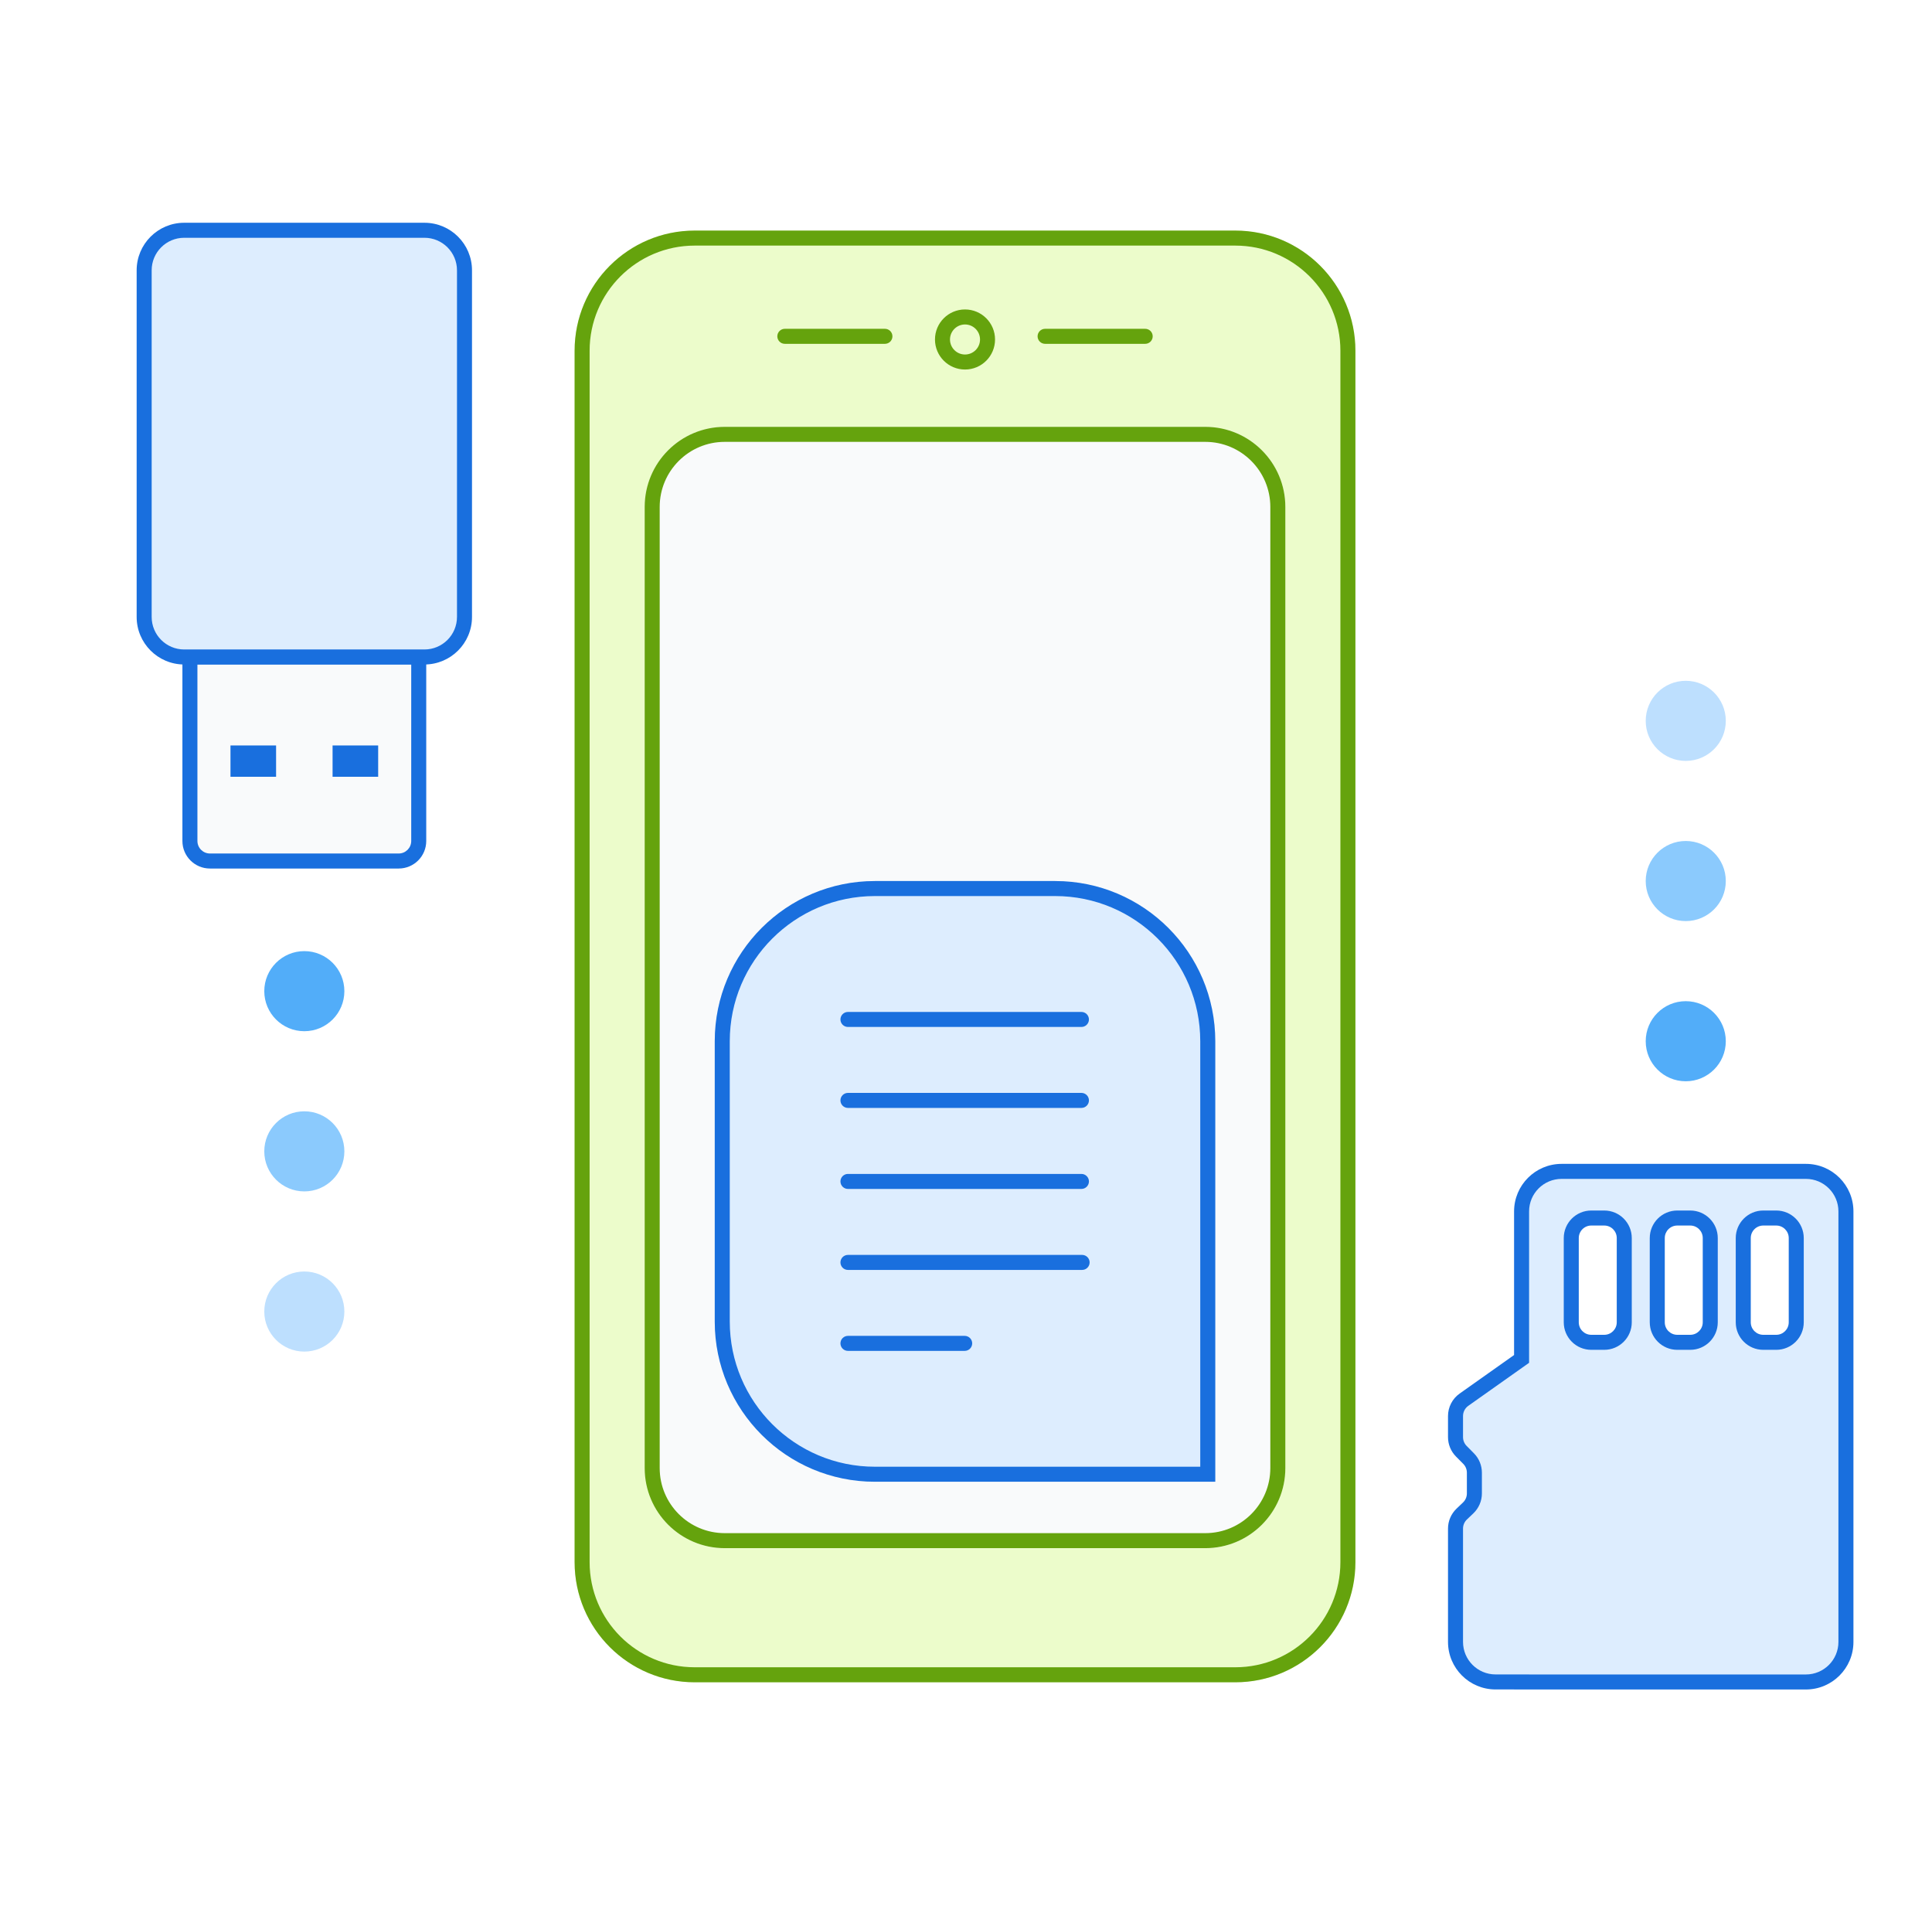
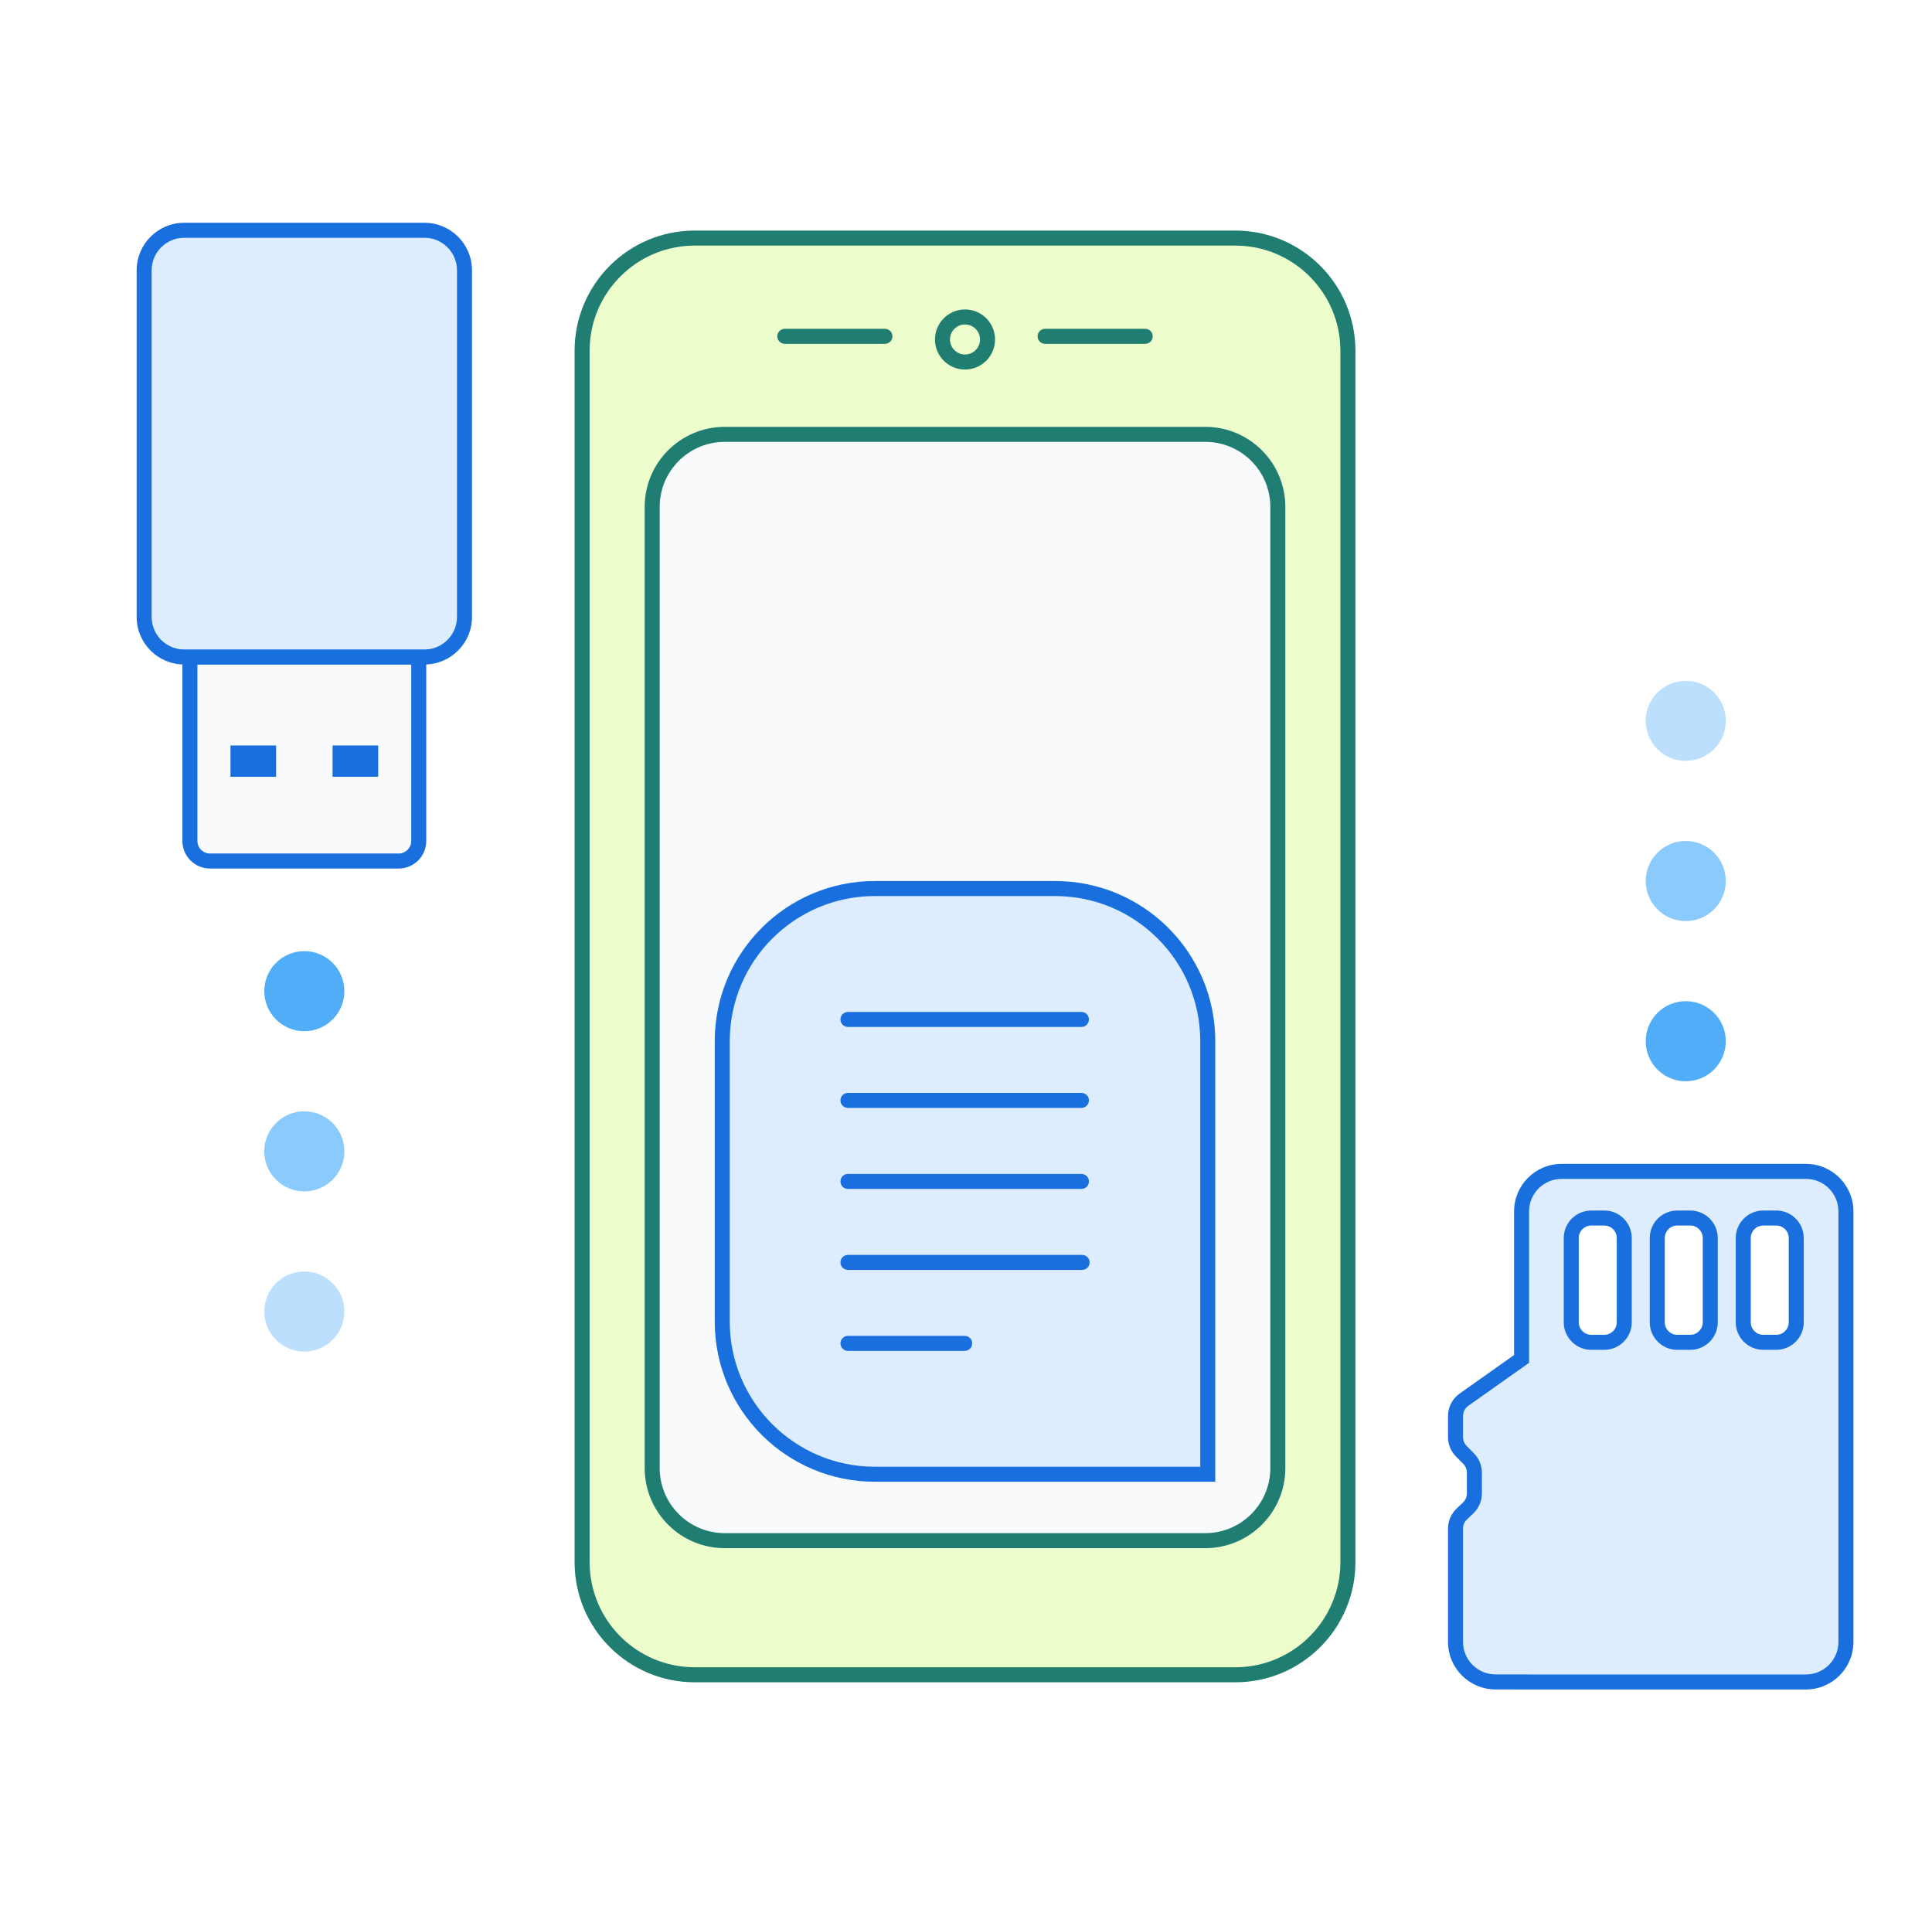
<svg xmlns="http://www.w3.org/2000/svg" width="193" height="192" viewBox="0 0 193 192" fill="none">
  <path d="M41.83 84C41.83 85.105 40.935 86 39.83 86L20.972 86C19.868 86 18.972 85.105 18.972 84L18.972 65.614L41.83 65.614L41.83 84Z" fill="#F9FAFB" />
  <path fill-rule="evenodd" clip-rule="evenodd" d="M42.58 84C42.58 85.519 41.349 86.75 39.83 86.75L20.972 86.75C19.453 86.75 18.222 85.519 18.222 84L18.222 64.864L42.58 64.864L42.58 84ZM39.83 85.25C40.52 85.25 41.08 84.69 41.08 84L41.08 66.364L19.722 66.364L19.722 84C19.722 84.69 20.282 85.25 20.972 85.25L39.83 85.25Z" fill="#196FDE" />
  <path d="M46.401 61.621C46.401 63.83 44.611 65.621 42.401 65.621L18.401 65.621C16.192 65.621 14.401 63.83 14.401 61.621L14.401 27C14.401 24.791 16.192 23 18.401 23L42.401 23C44.611 23 46.401 24.791 46.401 27L46.401 61.621Z" fill="#DDEDFE" />
  <path fill-rule="evenodd" clip-rule="evenodd" d="M47.151 61.621C47.151 64.245 45.025 66.371 42.401 66.371L18.401 66.371C15.778 66.371 13.651 64.244 13.651 61.621L13.651 27C13.651 24.377 15.778 22.25 18.401 22.25L42.401 22.25C45.025 22.25 47.151 24.377 47.151 27L47.151 61.621ZM42.401 64.871C44.196 64.871 45.651 63.416 45.651 61.621L45.651 27C45.651 25.205 44.196 23.75 42.401 23.75L18.401 23.75C16.606 23.75 15.151 25.205 15.151 27L15.151 61.621C15.151 63.416 16.606 64.871 18.401 64.871L42.401 64.871Z" fill="#196FDE" />
  <path d="M37.778 77.586L33.223 77.586L33.223 74.458L37.778 74.458L37.778 77.586Z" fill="#196FDE" />
  <path d="M27.58 77.586L23.024 77.586L23.024 74.458L27.58 74.458L27.58 77.586Z" fill="#196FDE" />
  <path fill-rule="evenodd" clip-rule="evenodd" d="M152.001 121C152.001 118.791 153.792 117 156.001 117H180.402C182.611 117 184.402 118.791 184.402 121V164C184.402 166.209 182.611 168 180.402 168H152.001V167.996H149.401C147.192 167.996 145.401 166.205 145.401 163.996V152.676C145.401 152.129 145.626 151.605 146.022 151.228L146.665 150.615C147.062 150.238 147.286 149.714 147.286 149.167V147.094C147.286 146.567 147.078 146.061 146.707 145.687L145.98 144.952C145.609 144.578 145.401 144.072 145.401 143.545V141.437C145.401 140.788 145.716 140.179 146.246 139.804L152.001 135.732V121ZM156.964 123.659C156.964 122.554 157.86 121.659 158.964 121.659H160.258C161.363 121.659 162.258 122.554 162.258 123.659V132.074C162.258 133.179 161.363 134.074 160.258 134.074H158.964C157.86 134.074 156.964 133.179 156.964 132.074V123.659ZM167.555 121.659C166.45 121.659 165.555 122.554 165.555 123.659V132.074C165.555 133.179 166.45 134.074 167.555 134.074H168.849C169.953 134.074 170.849 133.179 170.849 132.074V123.659C170.849 122.554 169.953 121.659 168.849 121.659H167.555ZM174.145 123.659C174.145 122.554 175.041 121.659 176.145 121.659H177.439C178.544 121.659 179.439 122.554 179.439 123.659V132.074C179.439 133.179 178.544 134.074 177.439 134.074H176.145C175.041 134.074 174.145 133.179 174.145 132.074V123.659Z" fill="#DDEDFE" />
  <path fill-rule="evenodd" clip-rule="evenodd" d="M151.251 121C151.251 118.377 153.378 116.25 156.001 116.25H180.402C183.025 116.25 185.152 118.377 185.152 121V164C185.152 166.623 183.025 168.75 180.402 168.75H151.251V168.746H149.401C146.778 168.746 144.651 166.62 144.651 163.996V152.676C144.651 151.923 144.96 151.204 145.505 150.685L146.148 150.072C146.396 149.836 146.536 149.509 146.536 149.167V147.094C146.536 146.764 146.406 146.448 146.174 146.214L145.447 145.48C144.937 144.965 144.651 144.27 144.651 143.545V141.437C144.651 140.544 145.084 139.707 145.813 139.192L151.251 135.343V121ZM152.751 167.25H180.402C182.196 167.25 183.652 165.795 183.652 164V121C183.652 119.205 182.196 117.75 180.402 117.75H156.001C154.206 117.75 152.751 119.205 152.751 121V136.12L146.679 140.416C146.348 140.651 146.151 141.031 146.151 141.437V143.545C146.151 143.874 146.281 144.19 146.513 144.424L147.24 145.159C147.75 145.674 148.036 146.369 148.036 147.094V149.167C148.036 149.919 147.728 150.639 147.183 151.158L146.539 151.771C146.292 152.007 146.151 152.334 146.151 152.676V163.996C146.151 165.791 147.606 167.246 149.401 167.246H152.751V167.25ZM156.214 123.659C156.214 122.14 157.446 120.909 158.964 120.909H160.258C161.777 120.909 163.008 122.14 163.008 123.659V132.074C163.008 133.593 161.777 134.824 160.258 134.824H158.964C157.446 134.824 156.214 133.593 156.214 132.074V123.659ZM158.964 122.409C158.274 122.409 157.714 122.968 157.714 123.659V132.074C157.714 132.764 158.274 133.324 158.964 133.324H160.258C160.949 133.324 161.508 132.765 161.508 132.074V123.659C161.508 122.968 160.949 122.409 160.258 122.409H158.964ZM167.555 122.409C166.864 122.409 166.305 122.968 166.305 123.659V132.074C166.305 132.764 166.864 133.324 167.555 133.324H168.849C169.539 133.324 170.099 132.764 170.099 132.074V123.659C170.099 122.968 169.539 122.409 168.849 122.409H167.555ZM164.805 123.659C164.805 122.14 166.036 120.909 167.555 120.909H168.849C170.367 120.909 171.599 122.14 171.599 123.659V132.074C171.599 133.593 170.367 134.824 168.849 134.824H167.555C166.036 134.824 164.805 133.593 164.805 132.074V123.659ZM173.395 123.659C173.395 122.14 174.627 120.909 176.145 120.909H177.439C178.958 120.909 180.189 122.14 180.189 123.659V132.074C180.189 133.593 178.958 134.824 177.439 134.824H176.145C174.627 134.824 173.395 133.593 173.395 132.074V123.659ZM176.145 122.409C175.455 122.409 174.895 122.968 174.895 123.659V132.074C174.895 132.764 175.455 133.324 176.145 133.324H177.439C178.13 133.324 178.689 132.765 178.689 132.074V123.659C178.689 122.968 178.13 122.409 177.439 122.409H176.145Z" fill="#196FDE" />
  <path d="M30.401 111C32.611 111 34.401 112.791 34.401 115C34.401 117.209 32.611 119 30.401 119C28.192 119 26.401 117.209 26.401 115C26.401 112.791 28.192 111 30.401 111Z" fill="#8BCAFD" />
  <path d="M30.401 95C32.611 95 34.401 96.791 34.401 99C34.401 101.209 32.611 103 30.401 103C28.192 103 26.401 101.209 26.401 99C26.401 96.791 28.192 95 30.401 95Z" fill="#52ADF9" />
  <path d="M30.401 127C32.611 127 34.401 128.791 34.401 131C34.401 133.209 32.611 135 30.401 135C28.192 135 26.401 133.209 26.401 131C26.401 128.791 28.192 127 30.401 127Z" fill="#BDDFFE" />
  <path d="M168.401 92C166.192 92 164.401 90.209 164.401 88C164.401 85.791 166.192 84 168.401 84C170.611 84 172.401 85.791 172.401 88C172.401 90.209 170.611 92 168.401 92Z" fill="#8BCAFD" />
  <path d="M168.401 108C166.192 108 164.401 106.209 164.401 104C164.401 101.791 166.192 100 168.401 100C170.611 100 172.401 101.791 172.401 104C172.401 106.209 170.611 108 168.401 108Z" fill="#52ADF9" />
  <path d="M168.401 76C166.192 76 164.401 74.209 164.401 72C164.401 69.791 166.192 68 168.401 68C170.611 68 172.401 69.791 172.401 72C172.401 74.209 170.611 76 168.401 76Z" fill="#BDDFFE" />
  <path d="M57.401 35.031C57.401 28.404 62.774 23.031 69.401 23.031H123.401C130.029 23.031 135.401 28.404 135.401 35.031V156.031C135.401 162.659 130.029 168.031 123.401 168.031H69.401C62.774 168.031 57.401 162.659 57.401 156.031V35.031Z" fill="#ECFCCB" />
-   <path fill-rule="evenodd" clip-rule="evenodd" d="M123.401 24.531H69.401C63.602 24.531 58.901 29.232 58.901 35.031V156.031C58.901 161.83 63.602 166.531 69.401 166.531H123.401C129.2 166.531 133.901 161.83 133.901 156.031V35.031C133.901 29.232 129.2 24.531 123.401 24.531ZM69.401 23.031C62.774 23.031 57.401 28.404 57.401 35.031V156.031C57.401 162.659 62.774 168.031 69.401 168.031H123.401C130.029 168.031 135.401 162.659 135.401 156.031V35.031C135.401 28.404 130.029 23.031 123.401 23.031H69.401Z" fill="#65A30D" />
-   <path fill-rule="evenodd" clip-rule="evenodd" d="M96.401 35.409C95.573 35.409 94.901 34.738 94.901 33.909C94.901 33.081 95.573 32.409 96.401 32.409C97.23 32.409 97.901 33.081 97.901 33.909C97.901 34.738 97.23 35.409 96.401 35.409ZM96.401 36.909C94.745 36.909 93.401 35.566 93.401 33.909C93.401 32.252 94.745 30.909 96.401 30.909C98.058 30.909 99.401 32.252 99.401 33.909C99.401 35.566 98.058 36.909 96.401 36.909Z" fill="#65A30D" />
-   <path fill-rule="evenodd" clip-rule="evenodd" d="M77.651 33.592C77.651 33.178 77.987 32.842 78.401 32.842H88.401C88.816 32.842 89.151 33.178 89.151 33.592C89.151 34.007 88.816 34.342 88.401 34.342H78.401C77.987 34.342 77.651 34.007 77.651 33.592Z" fill="#65A30D" />
-   <path fill-rule="evenodd" clip-rule="evenodd" d="M103.651 33.592C103.651 33.178 103.987 32.842 104.401 32.842L114.401 32.842C114.816 32.842 115.151 33.178 115.151 33.592C115.151 34.007 114.816 34.342 114.401 34.342L104.401 34.342C103.987 34.342 103.651 34.007 103.651 33.592Z" fill="#65A30D" />
+   <path fill-rule="evenodd" clip-rule="evenodd" d="M123.401 24.531H69.401C63.602 24.531 58.901 29.232 58.901 35.031V156.031C58.901 161.83 63.602 166.531 69.401 166.531H123.401C129.2 166.531 133.901 161.83 133.901 156.031V35.031C133.901 29.232 129.2 24.531 123.401 24.531ZM69.401 23.031C62.774 23.031 57.401 28.404 57.401 35.031V156.031C57.401 162.659 62.774 168.031 69.401 168.031H123.401C130.029 168.031 135.401 162.659 135.401 156.031V35.031C135.401 28.404 130.029 23.031 123.401 23.031H69.401Z" fill="#1F7D72" />
+   <path fill-rule="evenodd" clip-rule="evenodd" d="M96.401 35.409C95.573 35.409 94.901 34.738 94.901 33.909C94.901 33.081 95.573 32.409 96.401 32.409C97.23 32.409 97.901 33.081 97.901 33.909C97.901 34.738 97.23 35.409 96.401 35.409ZM96.401 36.909C94.745 36.909 93.401 35.566 93.401 33.909C93.401 32.252 94.745 30.909 96.401 30.909C98.058 30.909 99.401 32.252 99.401 33.909C99.401 35.566 98.058 36.909 96.401 36.909Z" fill="#1F7D72" />
+   <path fill-rule="evenodd" clip-rule="evenodd" d="M77.651 33.592C77.651 33.178 77.987 32.842 78.401 32.842H88.401C88.816 32.842 89.151 33.178 89.151 33.592C89.151 34.007 88.816 34.342 88.401 34.342H78.401C77.987 34.342 77.651 34.007 77.651 33.592Z" fill="#1F7D72" />
+   <path fill-rule="evenodd" clip-rule="evenodd" d="M103.651 33.592C103.651 33.178 103.987 32.842 104.401 32.842L114.401 32.842C114.816 32.842 115.151 33.178 115.151 33.592C115.151 34.007 114.816 34.342 114.401 34.342L104.401 34.342C103.987 34.342 103.651 34.007 103.651 33.592Z" fill="#1F7D72" />
  <path d="M128.401 50.634C128.401 46.215 124.82 42.634 120.401 42.634H72.401C67.983 42.634 64.401 46.215 64.401 50.634V146.634C64.401 151.052 67.983 154.634 72.401 154.634H120.401C124.82 154.634 128.401 151.052 128.401 146.634V50.634Z" fill="#F9FAFB" />
-   <path fill-rule="evenodd" clip-rule="evenodd" d="M72.401 44.134H120.401C123.991 44.134 126.901 47.044 126.901 50.634V146.634C126.901 150.224 123.991 153.134 120.401 153.134H72.401C68.811 153.134 65.901 150.224 65.901 146.634V50.634C65.901 47.044 68.811 44.134 72.401 44.134ZM120.401 42.634C124.82 42.634 128.401 46.215 128.401 50.634V146.634C128.401 151.052 124.82 154.634 120.401 154.634H72.401C67.983 154.634 64.401 151.052 64.401 146.634V50.634C64.401 46.215 67.983 42.634 72.401 42.634H120.401Z" fill="#65A30D" />
+   <path fill-rule="evenodd" clip-rule="evenodd" d="M72.401 44.134H120.401C123.991 44.134 126.901 47.044 126.901 50.634V146.634C126.901 150.224 123.991 153.134 120.401 153.134H72.401C68.811 153.134 65.901 150.224 65.901 146.634V50.634C65.901 47.044 68.811 44.134 72.401 44.134ZM120.401 42.634C124.82 42.634 128.401 46.215 128.401 50.634V146.634C128.401 151.052 124.82 154.634 120.401 154.634H72.401C67.983 154.634 64.401 151.052 64.401 146.634V50.634C64.401 46.215 67.983 42.634 72.401 42.634H120.401Z" fill="#1F7D72" />
  <path d="M71.401 104C71.401 95.163 78.565 88 87.401 88H105.401C114.238 88 121.401 95.163 121.401 104V148H87.401C78.565 148 71.401 140.837 71.401 132V104Z" fill="#DDEDFE" />
  <path fill-rule="evenodd" clip-rule="evenodd" d="M105.401 89.5H87.401C79.393 89.5 72.901 95.992 72.901 104V132C72.901 140.008 79.393 146.5 87.401 146.5H119.901V104C119.901 95.992 113.409 89.5 105.401 89.5ZM87.401 88C78.565 88 71.401 95.163 71.401 104V132C71.401 140.837 78.565 148 87.401 148H121.401V104C121.401 95.163 114.238 88 105.401 88H87.401Z" fill="#196FDE" />
  <path fill-rule="evenodd" clip-rule="evenodd" d="M83.957 109.911C83.957 109.496 84.293 109.161 84.707 109.161H108.031C108.445 109.161 108.781 109.496 108.781 109.911C108.781 110.325 108.445 110.661 108.031 110.661H84.707C84.293 110.661 83.957 110.325 83.957 109.911Z" fill="#196FDE" />
  <path fill-rule="evenodd" clip-rule="evenodd" d="M83.957 118.004C83.957 117.59 84.293 117.254 84.707 117.254H108.031C108.445 117.254 108.781 117.59 108.781 118.004C108.781 118.418 108.445 118.754 108.031 118.754H84.707C84.293 118.754 83.957 118.418 83.957 118.004Z" fill="#196FDE" />
  <path fill-rule="evenodd" clip-rule="evenodd" d="M83.957 134.179C83.957 133.764 84.293 133.429 84.707 133.429H96.369C96.783 133.429 97.119 133.764 97.119 134.179C97.119 134.593 96.783 134.929 96.369 134.929H84.707C84.293 134.929 83.957 134.593 83.957 134.179Z" fill="#196FDE" />
  <path fill-rule="evenodd" clip-rule="evenodd" d="M83.957 101.825C83.957 101.411 84.293 101.075 84.707 101.075H108.031C108.445 101.075 108.781 101.411 108.781 101.825C108.781 102.239 108.445 102.575 108.031 102.575H84.707C84.293 102.575 83.957 102.239 83.957 101.825Z" fill="#196FDE" />
  <path fill-rule="evenodd" clip-rule="evenodd" d="M83.957 126.093C83.957 125.679 84.293 125.343 84.707 125.343H108.1C108.514 125.343 108.85 125.679 108.85 126.093C108.85 126.507 108.514 126.843 108.1 126.843H84.707C84.293 126.843 83.957 126.507 83.957 126.093Z" fill="#196FDE" />
</svg>
